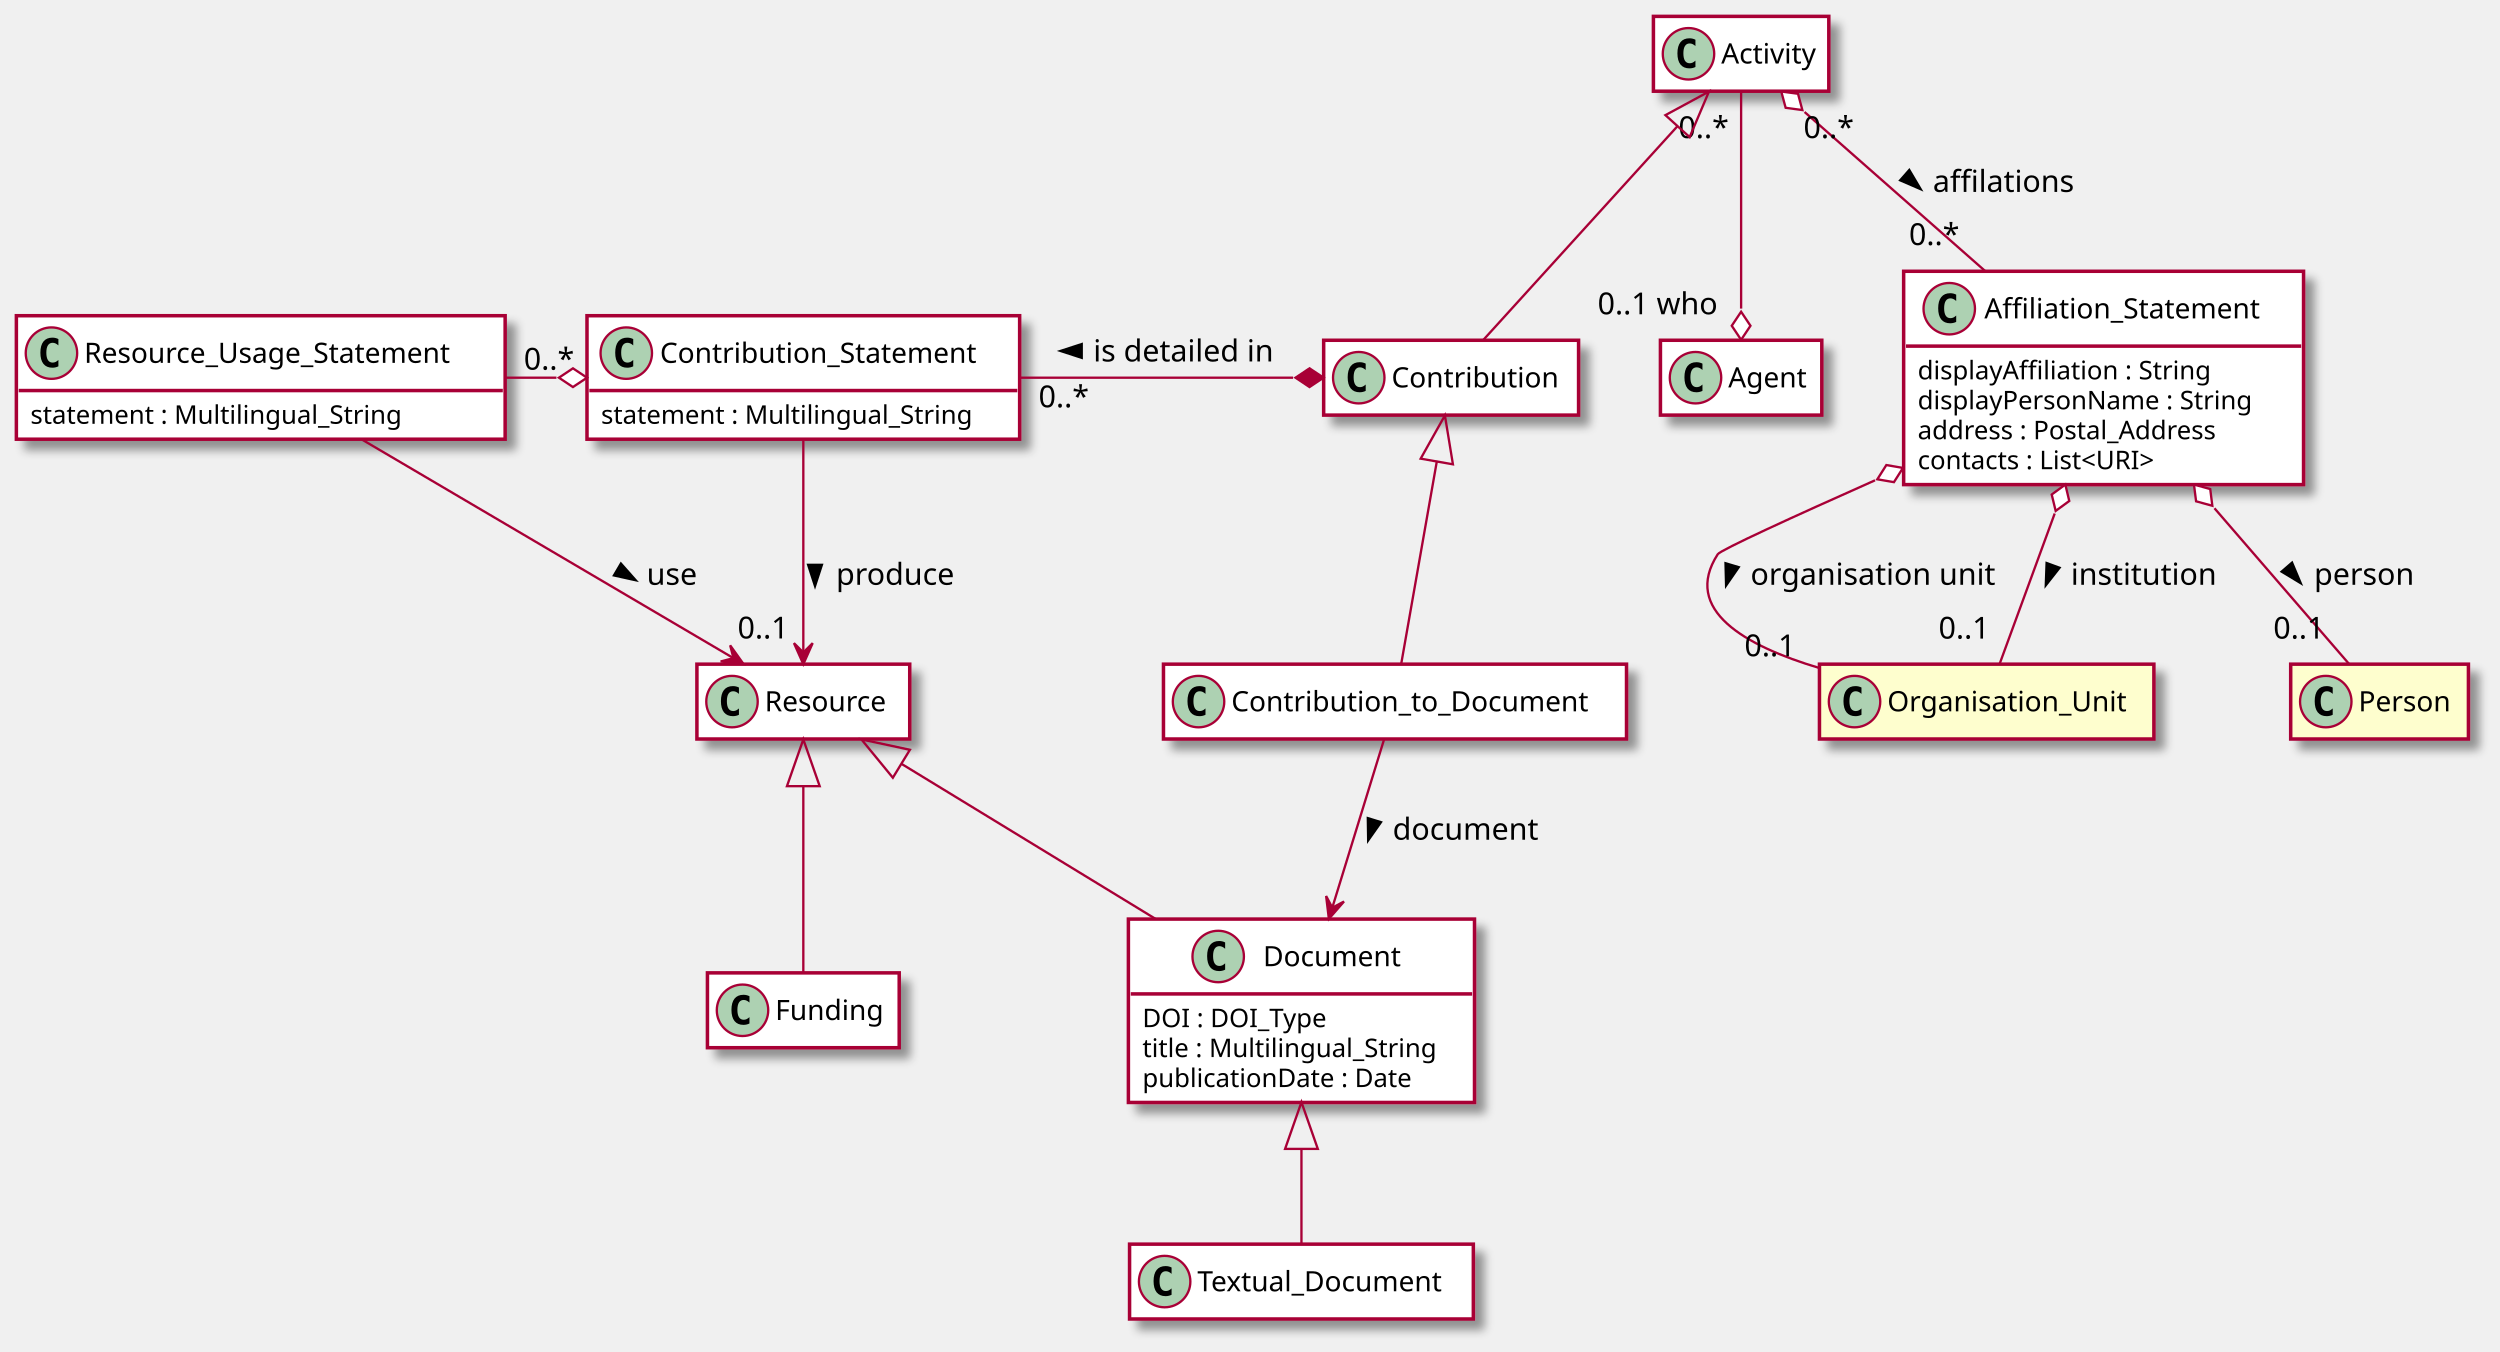
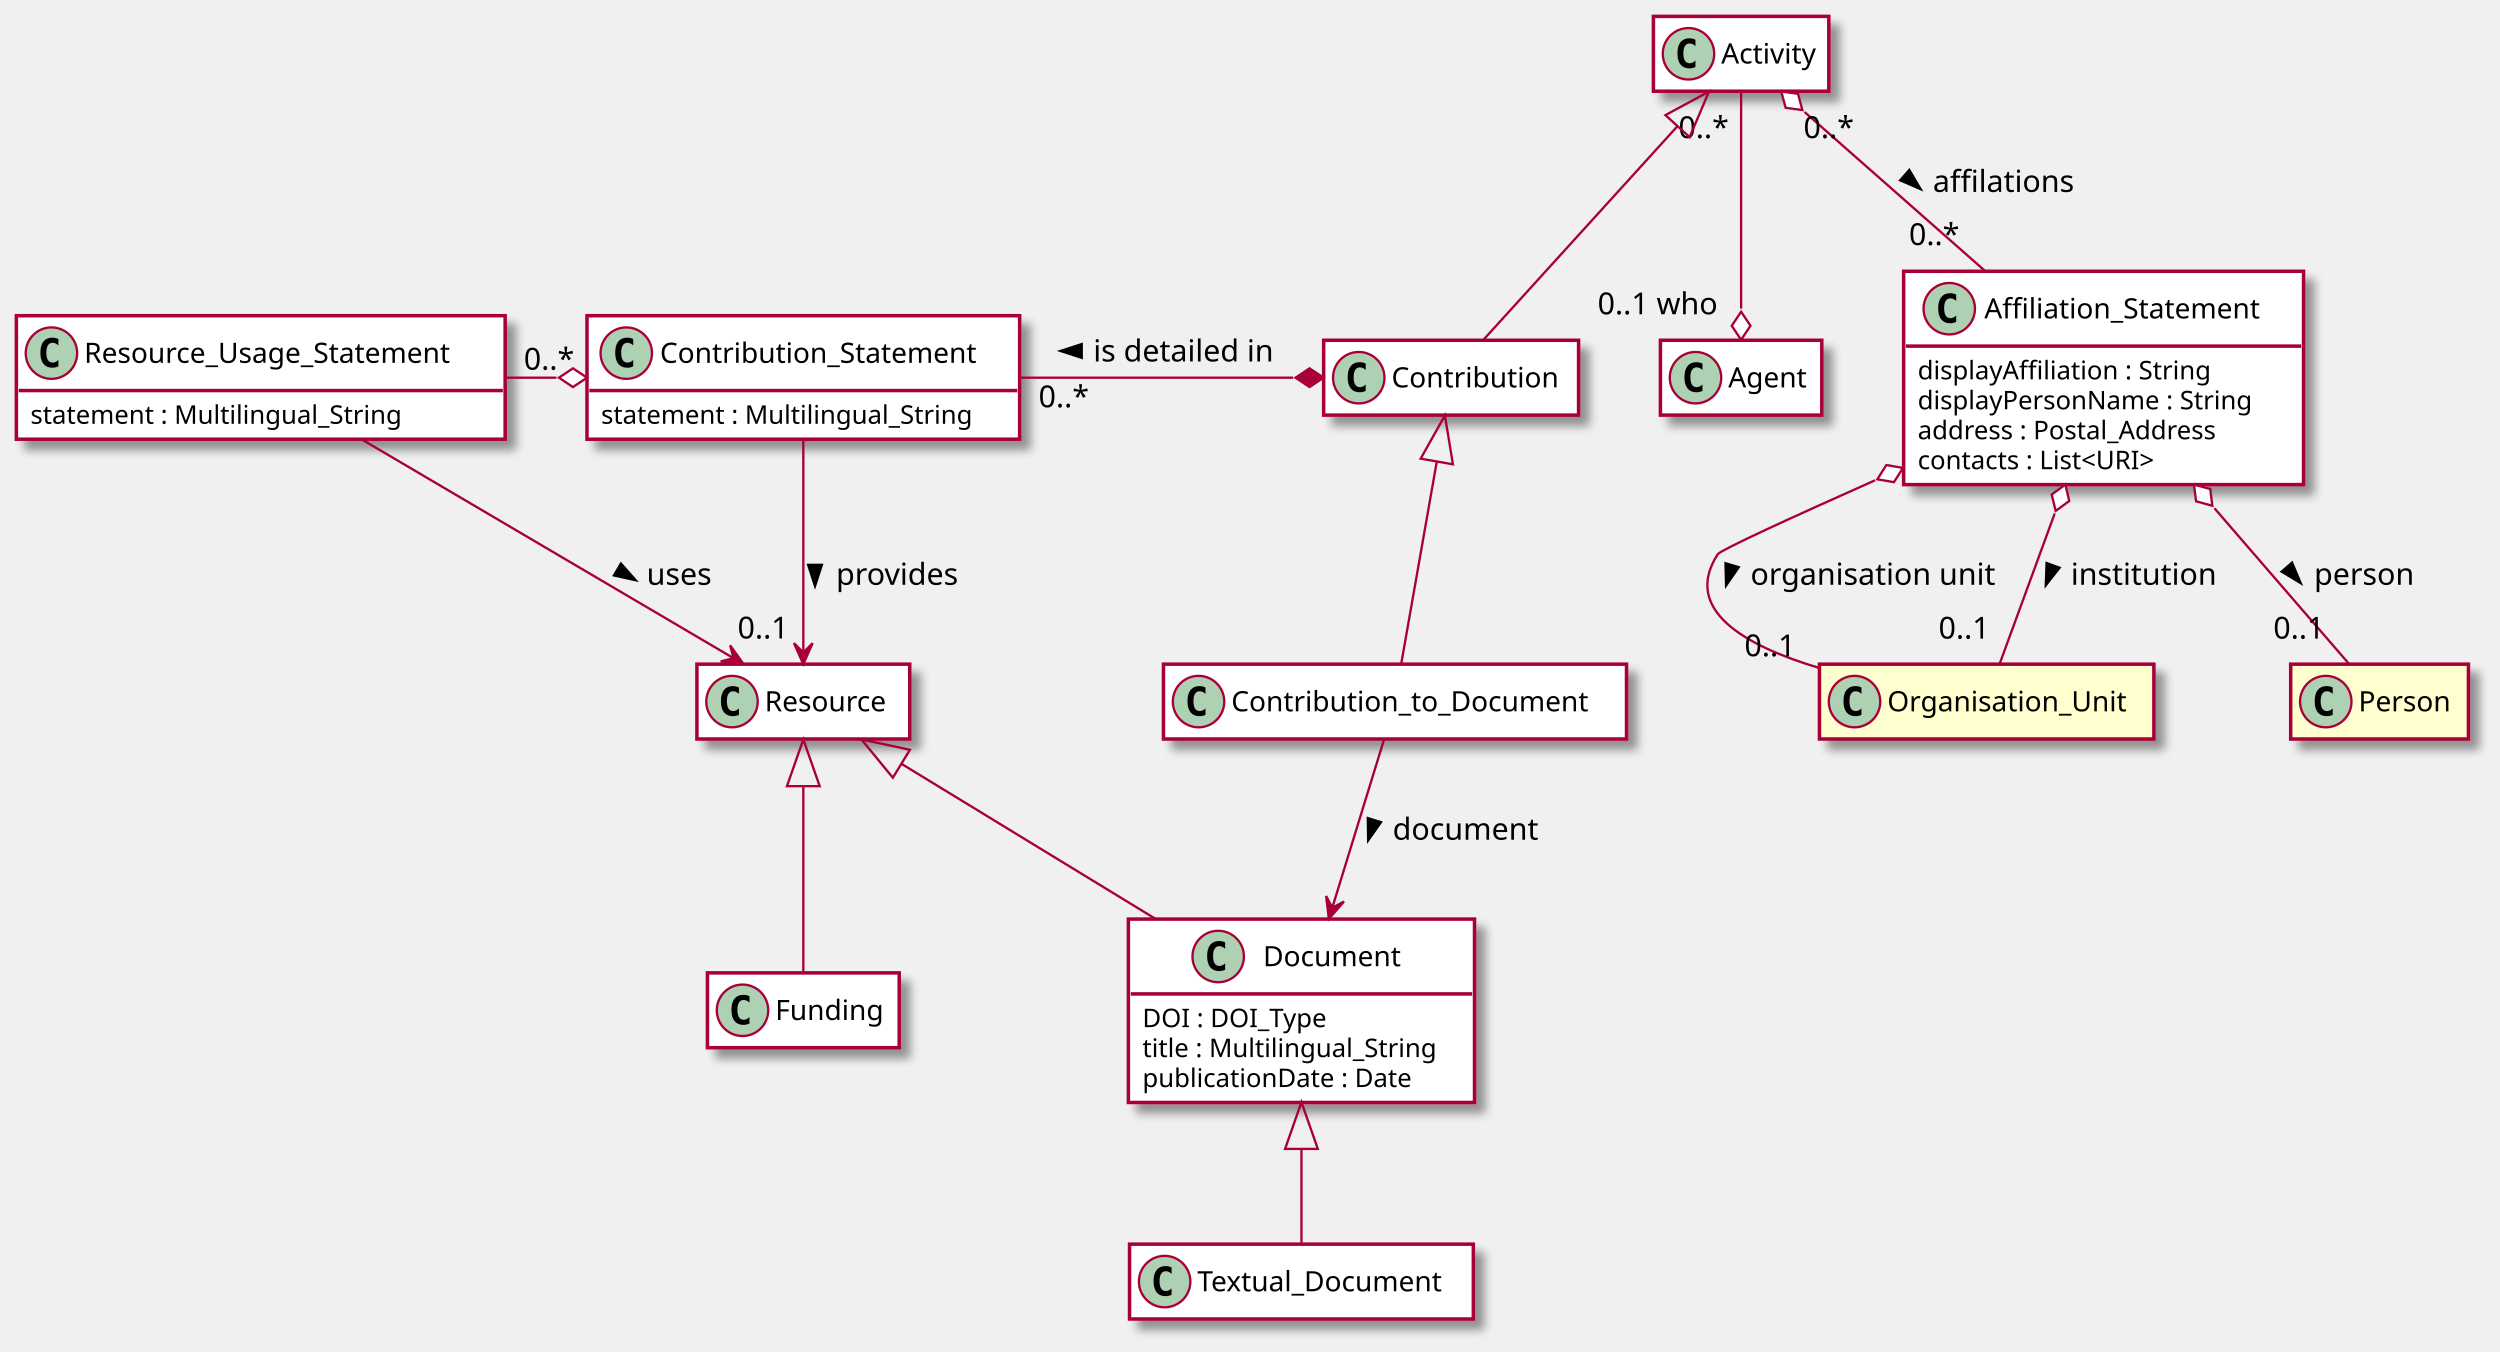
<svg xmlns="http://www.w3.org/2000/svg" contentScriptType="application/ecmascript" contentStyleType="text/css" height="578px" preserveAspectRatio="none" style="width:1069px;height:578px;background:#FFFFFF;" version="1.1" viewBox="0 0 1069 578" width="1069px" zoomAndPan="magnify">
  <defs>
-     <filter height="300%" id="f11ol1nf7yz2tb" width="300%" x="-1" y="-1">
+     <filter height="300%" id="f17y46pip1itcu" width="300%" x="-1" y="-1">
      <feGaussianBlur result="blurOut" stdDeviation="2.0" />
      <feColorMatrix in="blurOut" result="blurOut2" type="matrix" values="0 0 0 0 0 0 0 0 0 0 0 0 0 0 0 0 0 0 .4 0" />
      <feOffset dx="4.0" dy="4.0" in="blurOut2" result="blurOut3" />
      <feBlend in="SourceGraphic" in2="blurOut3" mode="normal" />
    </filter>
  </defs>
  <g>
-     <rect codeLine="23" fill="#FFFFFF" filter="url(#f11ol1nf7yz2tb)" height="32" id="Agent" style="stroke:#A80036;stroke-width:1.5;" width="69" x="710" y="145.5" />
+     <rect codeLine="23" fill="#FFFFFF" filter="url(#f17y46pip1itcu)" height="32" id="Agent" style="stroke:#A80036;stroke-width:1.5;" width="69" x="710" y="145.5" />
    <ellipse cx="725" cy="161.5" fill="#ADD1B2" rx="11" ry="11" style="stroke:#A80036;stroke-width:1.0;" />
    <path d="M727.969,167.141 Q727.391,167.438 726.75,167.578 Q726.109,167.734 725.406,167.734 Q722.906,167.734 721.578,166.094 Q720.266,164.438 720.266,161.312 Q720.266,158.188 721.578,156.531 Q722.906,154.875 725.406,154.875 Q726.109,154.875 726.75,155.031 Q727.406,155.188 727.969,155.484 L727.969,158.203 Q727.344,157.625 726.75,157.359 Q726.156,157.078 725.531,157.078 Q724.188,157.078 723.5,158.156 Q722.812,159.219 722.812,161.312 Q722.812,163.406 723.5,164.484 Q724.188,165.547 725.531,165.547 Q726.156,165.547 726.75,165.281 Q727.344,165 727.969,164.422 L727.969,167.141 Z " fill="#000000" />
    <text fill="#000000" font-family="sans-serif" font-size="12" lengthAdjust="spacing" textLength="37" x="739" y="165.654">Agent</text>
-     <rect codeLine="52" fill="#FFFFFF" filter="url(#f11ol1nf7yz2tb)" height="32" id="Activity" style="stroke:#A80036;stroke-width:1.5;" width="75" x="707" y="7" />
+     <rect codeLine="52" fill="#FFFFFF" filter="url(#f17y46pip1itcu)" height="32" id="Activity" style="stroke:#A80036;stroke-width:1.5;" width="75" x="707" y="7" />
    <ellipse cx="722" cy="23" fill="#ADD1B2" rx="11" ry="11" style="stroke:#A80036;stroke-width:1.0;" />
    <path d="M724.969,28.641 Q724.391,28.938 723.75,29.078 Q723.109,29.234 722.406,29.234 Q719.906,29.234 718.578,27.594 Q717.266,25.938 717.266,22.812 Q717.266,19.688 718.578,18.031 Q719.906,16.375 722.406,16.375 Q723.109,16.375 723.75,16.531 Q724.406,16.688 724.969,16.984 L724.969,19.703 Q724.344,19.125 723.75,18.859 Q723.156,18.578 722.531,18.578 Q721.188,18.578 720.5,19.656 Q719.812,20.719 719.812,22.812 Q719.812,24.906 720.5,25.984 Q721.188,27.047 722.531,27.047 Q723.156,27.047 723.75,26.781 Q724.344,26.5 724.969,25.922 L724.969,28.641 Z " fill="#000000" />
    <text fill="#000000" font-family="sans-serif" font-size="12" lengthAdjust="spacing" textLength="43" x="736" y="27.154">Activity</text>
-     <rect codeLine="88" fill="#FFFFFF" filter="url(#f11ol1nf7yz2tb)" height="32" id="Contribution" style="stroke:#A80036;stroke-width:1.5;" width="109" x="566" y="145.5" />
+     <rect codeLine="88" fill="#FFFFFF" filter="url(#f17y46pip1itcu)" height="32" id="Contribution" style="stroke:#A80036;stroke-width:1.5;" width="109" x="566" y="145.5" />
    <ellipse cx="581" cy="161.5" fill="#ADD1B2" rx="11" ry="11" style="stroke:#A80036;stroke-width:1.0;" />
    <path d="M583.969,167.141 Q583.391,167.438 582.75,167.578 Q582.109,167.734 581.406,167.734 Q578.906,167.734 577.578,166.094 Q576.266,164.438 576.266,161.312 Q576.266,158.188 577.578,156.531 Q578.906,154.875 581.406,154.875 Q582.109,154.875 582.75,155.031 Q583.406,155.188 583.969,155.484 L583.969,158.203 Q583.344,157.625 582.75,157.359 Q582.156,157.078 581.531,157.078 Q580.188,157.078 579.5,158.156 Q578.812,159.219 578.812,161.312 Q578.812,163.406 579.5,164.484 Q580.188,165.547 581.531,165.547 Q582.156,165.547 582.75,165.281 Q583.344,165 583.969,164.422 L583.969,167.141 Z " fill="#000000" />
    <text fill="#000000" font-family="sans-serif" font-size="12" lengthAdjust="spacing" textLength="77" x="595" y="165.654">Contribution</text>
-     <rect codeLine="94" fill="#FFFFFF" filter="url(#f11ol1nf7yz2tb)" height="52.805" id="Contribution_Statement" style="stroke:#A80036;stroke-width:1.5;" width="185" x="251" y="135" />
+     <rect codeLine="94" fill="#FFFFFF" filter="url(#f17y46pip1itcu)" height="52.805" id="Contribution_Statement" style="stroke:#A80036;stroke-width:1.5;" width="185" x="251" y="135" />
    <ellipse cx="267.8" cy="151" fill="#ADD1B2" rx="11" ry="11" style="stroke:#A80036;stroke-width:1.0;" />
    <path d="M270.769,156.641 Q270.191,156.938 269.55,157.078 Q268.909,157.234 268.206,157.234 Q265.706,157.234 264.378,155.594 Q263.066,153.938 263.066,150.812 Q263.066,147.688 264.378,146.031 Q265.706,144.375 268.206,144.375 Q268.909,144.375 269.55,144.531 Q270.206,144.688 270.769,144.984 L270.769,147.703 Q270.144,147.125 269.55,146.859 Q268.956,146.578 268.331,146.578 Q266.988,146.578 266.3,147.656 Q265.613,148.719 265.613,150.812 Q265.613,152.906 266.3,153.984 Q266.988,155.047 268.331,155.047 Q268.956,155.047 269.55,154.781 Q270.144,154.5 270.769,153.922 L270.769,156.641 Z " fill="#000000" />
    <text fill="#000000" font-family="sans-serif" font-size="12" lengthAdjust="spacing" textLength="149" x="282.2" y="155.154">Contribution_Statement</text>
    <line style="stroke:#A80036;stroke-width:1.5;" x1="252" x2="435" y1="167" y2="167" />
    <text fill="#000000" font-family="sans-serif" font-size="11" lengthAdjust="spacing" textLength="173" x="257" y="181.21">statement : Multilingual_String</text>
-     <rect codeLine="98" fill="#FFFFFF" filter="url(#f11ol1nf7yz2tb)" height="52.805" id="Resource_Usage_Statement" style="stroke:#A80036;stroke-width:1.5;" width="209" x="7" y="135" />
+     <rect codeLine="98" fill="#FFFFFF" filter="url(#f17y46pip1itcu)" height="52.805" id="Resource_Usage_Statement" style="stroke:#A80036;stroke-width:1.5;" width="209" x="7" y="135" />
    <ellipse cx="22" cy="151" fill="#ADD1B2" rx="11" ry="11" style="stroke:#A80036;stroke-width:1.0;" />
    <path d="M24.969,156.641 Q24.391,156.938 23.75,157.078 Q23.109,157.234 22.406,157.234 Q19.906,157.234 18.578,155.594 Q17.266,153.938 17.266,150.812 Q17.266,147.688 18.578,146.031 Q19.906,144.375 22.406,144.375 Q23.109,144.375 23.75,144.531 Q24.406,144.688 24.969,144.984 L24.969,147.703 Q24.344,147.125 23.75,146.859 Q23.156,146.578 22.531,146.578 Q21.188,146.578 20.5,147.656 Q19.812,148.719 19.812,150.812 Q19.812,152.906 20.5,153.984 Q21.188,155.047 22.531,155.047 Q23.156,155.047 23.75,154.781 Q24.344,154.5 24.969,153.922 L24.969,156.641 Z " fill="#000000" />
    <text fill="#000000" font-family="sans-serif" font-size="12" lengthAdjust="spacing" textLength="177" x="36" y="155.154">Resource_Usage_Statement</text>
    <line style="stroke:#A80036;stroke-width:1.5;" x1="8" x2="215" y1="167" y2="167" />
    <text fill="#000000" font-family="sans-serif" font-size="11" lengthAdjust="spacing" textLength="173" x="13" y="181.21">statement : Multilingual_String</text>
-     <rect codeLine="102" fill="#FFFFFF" filter="url(#f11ol1nf7yz2tb)" height="32" id="Resource" style="stroke:#A80036;stroke-width:1.5;" width="91" x="298" y="284" />
+     <rect codeLine="102" fill="#FFFFFF" filter="url(#f17y46pip1itcu)" height="32" id="Resource" style="stroke:#A80036;stroke-width:1.5;" width="91" x="298" y="284" />
    <ellipse cx="313" cy="300" fill="#ADD1B2" rx="11" ry="11" style="stroke:#A80036;stroke-width:1.0;" />
    <path d="M315.969,305.641 Q315.391,305.938 314.75,306.078 Q314.109,306.234 313.406,306.234 Q310.906,306.234 309.578,304.594 Q308.266,302.938 308.266,299.812 Q308.266,296.688 309.578,295.031 Q310.906,293.375 313.406,293.375 Q314.109,293.375 314.75,293.531 Q315.406,293.688 315.969,293.984 L315.969,296.703 Q315.344,296.125 314.75,295.859 Q314.156,295.578 313.531,295.578 Q312.188,295.578 311.5,296.656 Q310.812,297.719 310.812,299.812 Q310.812,301.906 311.5,302.984 Q312.188,304.047 313.531,304.047 Q314.156,304.047 314.75,303.781 Q315.344,303.5 315.969,302.922 L315.969,305.641 Z " fill="#000000" />
    <text fill="#000000" font-family="sans-serif" font-size="12" lengthAdjust="spacing" textLength="59" x="327" y="304.154">Resource</text>
-     <rect codeLine="105" fill="#FFFFFF" filter="url(#f11ol1nf7yz2tb)" height="32" id="Funding" style="stroke:#A80036;stroke-width:1.5;" width="82" x="302.5" y="416" />
+     <rect codeLine="105" fill="#FFFFFF" filter="url(#f17y46pip1itcu)" height="32" id="Funding" style="stroke:#A80036;stroke-width:1.5;" width="82" x="302.5" y="416" />
    <ellipse cx="317.5" cy="432" fill="#ADD1B2" rx="11" ry="11" style="stroke:#A80036;stroke-width:1.0;" />
    <path d="M320.469,437.641 Q319.891,437.938 319.25,438.078 Q318.609,438.234 317.906,438.234 Q315.406,438.234 314.078,436.594 Q312.766,434.938 312.766,431.812 Q312.766,428.688 314.078,427.031 Q315.406,425.375 317.906,425.375 Q318.609,425.375 319.25,425.531 Q319.906,425.688 320.469,425.984 L320.469,428.703 Q319.844,428.125 319.25,427.859 Q318.656,427.578 318.031,427.578 Q316.688,427.578 316,428.656 Q315.312,429.719 315.312,431.812 Q315.312,433.906 316,434.984 Q316.688,436.047 318.031,436.047 Q318.656,436.047 319.25,435.781 Q319.844,435.5 320.469,434.922 L320.469,437.641 Z " fill="#000000" />
    <text fill="#000000" font-family="sans-serif" font-size="12" lengthAdjust="spacing" textLength="50" x="331.5" y="436.154">Funding</text>
-     <rect codeLine="111" fill="#FFFFFF" filter="url(#f11ol1nf7yz2tb)" height="32" id="Contribution_to_Document" style="stroke:#A80036;stroke-width:1.5;" width="198" x="497.5" y="284" />
+     <rect codeLine="111" fill="#FFFFFF" filter="url(#f17y46pip1itcu)" height="32" id="Contribution_to_Document" style="stroke:#A80036;stroke-width:1.5;" width="198" x="497.5" y="284" />
    <ellipse cx="512.5" cy="300" fill="#ADD1B2" rx="11" ry="11" style="stroke:#A80036;stroke-width:1.0;" />
    <path d="M515.469,305.641 Q514.891,305.938 514.25,306.078 Q513.609,306.234 512.906,306.234 Q510.406,306.234 509.078,304.594 Q507.766,302.938 507.766,299.812 Q507.766,296.688 509.078,295.031 Q510.406,293.375 512.906,293.375 Q513.609,293.375 514.25,293.531 Q514.906,293.688 515.469,293.984 L515.469,296.703 Q514.844,296.125 514.25,295.859 Q513.656,295.578 513.031,295.578 Q511.688,295.578 511,296.656 Q510.312,297.719 510.312,299.812 Q510.312,301.906 511,302.984 Q511.688,304.047 513.031,304.047 Q513.656,304.047 514.25,303.781 Q514.844,303.5 515.469,302.922 L515.469,305.641 Z " fill="#000000" />
    <text fill="#000000" font-family="sans-serif" font-size="12" lengthAdjust="spacing" textLength="166" x="526.5" y="304.154">Contribution_to_Document</text>
-     <rect codeLine="8" fill="#FFFFFF" filter="url(#f11ol1nf7yz2tb)" height="78.414" id="Document" style="stroke:#A80036;stroke-width:1.5;" width="148" x="482.5" y="393" />
+     <rect codeLine="8" fill="#FFFFFF" filter="url(#f17y46pip1itcu)" height="78.414" id="Document" style="stroke:#A80036;stroke-width:1.5;" width="148" x="482.5" y="393" />
    <ellipse cx="520.9" cy="409" fill="#ADD1B2" rx="11" ry="11" style="stroke:#A80036;stroke-width:1.0;" />
    <path d="M523.869,414.641 Q523.291,414.938 522.65,415.078 Q522.009,415.234 521.306,415.234 Q518.806,415.234 517.478,413.594 Q516.166,411.938 516.166,408.812 Q516.166,405.688 517.478,404.031 Q518.806,402.375 521.306,402.375 Q522.009,402.375 522.65,402.531 Q523.306,402.688 523.869,402.984 L523.869,405.703 Q523.244,405.125 522.65,404.859 Q522.056,404.578 521.431,404.578 Q520.087,404.578 519.4,405.656 Q518.712,406.719 518.712,408.812 Q518.712,410.906 519.4,411.984 Q520.087,413.047 521.431,413.047 Q522.056,413.047 522.65,412.781 Q523.244,412.5 523.869,411.922 L523.869,414.641 Z " fill="#000000" />
    <text fill="#000000" font-family="sans-serif" font-size="12" lengthAdjust="spacing" textLength="64" x="540.1" y="413.154">Document</text>
    <line style="stroke:#A80036;stroke-width:1.5;" x1="483.5" x2="629.5" y1="425" y2="425" />
    <text fill="#000000" font-family="sans-serif" font-size="11" lengthAdjust="spacing" textLength="85" x="488.5" y="439.21">DOI : DOI_Type</text>
    <text fill="#000000" font-family="sans-serif" font-size="11" lengthAdjust="spacing" textLength="136" x="488.5" y="452.015">title : Multilingual_String</text>
    <text fill="#000000" font-family="sans-serif" font-size="11" lengthAdjust="spacing" textLength="125" x="488.5" y="464.82">publicationDate : Date</text>
-     <rect codeLine="135" fill="#FFFFFF" filter="url(#f11ol1nf7yz2tb)" height="91.219" id="Affiliation_Statement" style="stroke:#A80036;stroke-width:1.5;" width="171" x="814" y="116" />
+     <rect codeLine="135" fill="#FFFFFF" filter="url(#f17y46pip1itcu)" height="91.219" id="Affiliation_Statement" style="stroke:#A80036;stroke-width:1.5;" width="171" x="814" y="116" />
    <ellipse cx="833.5" cy="132" fill="#ADD1B2" rx="11" ry="11" style="stroke:#A80036;stroke-width:1.0;" />
    <path d="M836.469,137.641 Q835.891,137.938 835.25,138.078 Q834.609,138.234 833.906,138.234 Q831.406,138.234 830.078,136.594 Q828.766,134.938 828.766,131.812 Q828.766,128.688 830.078,127.031 Q831.406,125.375 833.906,125.375 Q834.609,125.375 835.25,125.531 Q835.906,125.688 836.469,125.984 L836.469,128.703 Q835.844,128.125 835.25,127.859 Q834.656,127.578 834.031,127.578 Q832.688,127.578 832,128.656 Q831.312,129.719 831.312,131.812 Q831.312,133.906 832,134.984 Q832.688,136.047 834.031,136.047 Q834.656,136.047 835.25,135.781 Q835.844,135.5 836.469,134.922 L836.469,137.641 Z " fill="#000000" />
    <text fill="#000000" font-family="sans-serif" font-size="12" lengthAdjust="spacing" textLength="129" x="848.5" y="136.154">Affiliation_Statement</text>
    <line style="stroke:#A80036;stroke-width:1.5;" x1="815" x2="984" y1="148" y2="148" />
    <text fill="#000000" font-family="sans-serif" font-size="11" lengthAdjust="spacing" textLength="138" x="820" y="162.21">displayAffiliation : String</text>
    <text fill="#000000" font-family="sans-serif" font-size="11" lengthAdjust="spacing" textLength="159" x="820" y="175.015">displayPersonName : String</text>
    <text fill="#000000" font-family="sans-serif" font-size="11" lengthAdjust="spacing" textLength="147" x="820" y="187.82">address : Postal_Address</text>
    <text fill="#000000" font-family="sans-serif" font-size="11" lengthAdjust="spacing" textLength="116" x="820" y="200.625">contacts : List&lt;URI&gt;</text>
-     <rect fill="#FEFECE" filter="url(#f11ol1nf7yz2tb)" height="32" id="Organisation_Unit" style="stroke:#A80036;stroke-width:1.5;" width="143" x="778" y="284" />
+     <rect fill="#FEFECE" filter="url(#f17y46pip1itcu)" height="32" id="Organisation_Unit" style="stroke:#A80036;stroke-width:1.5;" width="143" x="778" y="284" />
    <ellipse cx="793" cy="300" fill="#ADD1B2" rx="11" ry="11" style="stroke:#A80036;stroke-width:1.0;" />
    <path d="M795.969,305.641 Q795.391,305.938 794.75,306.078 Q794.109,306.234 793.406,306.234 Q790.906,306.234 789.578,304.594 Q788.266,302.938 788.266,299.812 Q788.266,296.688 789.578,295.031 Q790.906,293.375 793.406,293.375 Q794.109,293.375 794.75,293.531 Q795.406,293.688 795.969,293.984 L795.969,296.703 Q795.344,296.125 794.75,295.859 Q794.156,295.578 793.531,295.578 Q792.188,295.578 791.5,296.656 Q790.812,297.719 790.812,299.812 Q790.812,301.906 791.5,302.984 Q792.188,304.047 793.531,304.047 Q794.156,304.047 794.75,303.781 Q795.344,303.5 795.969,302.922 L795.969,305.641 Z " fill="#000000" />
    <text fill="#000000" font-family="sans-serif" font-size="12" lengthAdjust="spacing" textLength="111" x="807" y="304.154">Organisation_Unit</text>
-     <rect fill="#FEFECE" filter="url(#f11ol1nf7yz2tb)" height="32" id="Person" style="stroke:#A80036;stroke-width:1.5;" width="76" x="979.5" y="284" />
+     <rect fill="#FEFECE" filter="url(#f17y46pip1itcu)" height="32" id="Person" style="stroke:#A80036;stroke-width:1.5;" width="76" x="979.5" y="284" />
    <ellipse cx="994.5" cy="300" fill="#ADD1B2" rx="11" ry="11" style="stroke:#A80036;stroke-width:1.0;" />
    <path d="M997.469,305.641 Q996.891,305.938 996.25,306.078 Q995.609,306.234 994.906,306.234 Q992.406,306.234 991.078,304.594 Q989.766,302.938 989.766,299.812 Q989.766,296.688 991.078,295.031 Q992.406,293.375 994.906,293.375 Q995.609,293.375 996.25,293.531 Q996.906,293.688 997.469,293.984 L997.469,296.703 Q996.844,296.125 996.25,295.859 Q995.656,295.578 995.031,295.578 Q993.688,295.578 993,296.656 Q992.312,297.719 992.312,299.812 Q992.312,301.906 993,302.984 Q993.688,304.047 995.031,304.047 Q995.656,304.047 996.25,303.781 Q996.844,303.5 997.469,302.922 L997.469,305.641 Z " fill="#000000" />
    <text fill="#000000" font-family="sans-serif" font-size="12" lengthAdjust="spacing" textLength="44" x="1008.5" y="304.154">Person</text>
-     <rect codeLine="13" fill="#FFFFFF" filter="url(#f11ol1nf7yz2tb)" height="32" id="Textual_Document" style="stroke:#A80036;stroke-width:1.5;" width="147" x="483" y="532" />
+     <rect codeLine="13" fill="#FFFFFF" filter="url(#f17y46pip1itcu)" height="32" id="Textual_Document" style="stroke:#A80036;stroke-width:1.5;" width="147" x="483" y="532" />
    <ellipse cx="498" cy="548" fill="#ADD1B2" rx="11" ry="11" style="stroke:#A80036;stroke-width:1.0;" />
    <path d="M500.969,553.641 Q500.391,553.938 499.75,554.078 Q499.109,554.234 498.406,554.234 Q495.906,554.234 494.578,552.594 Q493.266,550.938 493.266,547.812 Q493.266,544.688 494.578,543.031 Q495.906,541.375 498.406,541.375 Q499.109,541.375 499.75,541.531 Q500.406,541.688 500.969,541.984 L500.969,544.703 Q500.344,544.125 499.75,543.859 Q499.156,543.578 498.531,543.578 Q497.188,543.578 496.5,544.656 Q495.812,545.719 495.812,547.812 Q495.812,549.906 496.5,550.984 Q497.188,552.047 498.531,552.047 Q499.156,552.047 499.75,551.781 Q500.344,551.5 500.969,550.922 L500.969,553.641 Z " fill="#000000" />
    <text fill="#000000" font-family="sans-serif" font-size="12" lengthAdjust="spacing" textLength="115" x="512" y="552.154">Textual_Document</text>
-     <path codeLine="266" d="M744.5,39.13 C744.5,61.47 744.5,103.69 744.5,131.97 " fill="none" id="Activity-to-Agent" style="stroke:#A80036;stroke-width:1.0;" />
+     <path codeLine="269" d="M744.5,39.13 C744.5,61.47 744.5,103.69 744.5,131.97 " fill="none" id="Activity-to-Agent" style="stroke:#A80036;stroke-width:1.0;" />
    <polygon fill="#FFFFFF" points="744.5,145.3,748.5,139.3,744.5,133.3,740.5,139.3,744.5,145.3" style="stroke:#A80036;stroke-width:1.0;" />
    <text fill="#000000" font-family="sans-serif" font-size="13" lengthAdjust="spacing" textLength="23" x="717.691" y="59.046">0..*</text>
    <text fill="#000000" font-family="sans-serif" font-size="13" lengthAdjust="spacing" textLength="53" x="683.138" y="134.391">0..1 who</text>
-     <path codeLine="258" d="M436.12,161.5 C474.33,161.5 517.8,161.5 552.93,161.5 " fill="none" id="Contribution_Statement-to-Contribution" style="stroke:#A80036;stroke-width:1.0;" />
+     <path codeLine="261" d="M436.12,161.5 C474.33,161.5 517.8,161.5 552.93,161.5 " fill="none" id="Contribution_Statement-to-Contribution" style="stroke:#A80036;stroke-width:1.0;" />
    <polygon fill="#A80036" points="565.95,161.5,559.95,157.5,553.95,161.5,559.95,165.5,565.95,161.5" style="stroke:#A80036;stroke-width:1.0;" />
    <polygon fill="#000000" points="453.5,150.066,462.545,153.005,462.545,147.127,453.5,150.066" style="stroke:#000000;stroke-width:1.0;" />
    <text fill="#000000" font-family="sans-serif" font-size="13" lengthAdjust="spacing" textLength="80" x="467.5" y="154.567">is detailed in</text>
    <text fill="#000000" font-family="sans-serif" font-size="13" lengthAdjust="spacing" textLength="23" x="444.092" y="174.154">0..*</text>
-     <path codeLine="298" d="M717.23,54.02 C691.6,82.23 654.27,123.33 634.31,145.3 " fill="none" id="Activity-backto-Contribution" style="stroke:#A80036;stroke-width:1.0;" />
+     <path codeLine="301" d="M717.23,54.02 C691.6,82.23 654.27,123.33 634.31,145.3 " fill="none" id="Activity-backto-Contribution" style="stroke:#A80036;stroke-width:1.0;" />
    <polygon fill="none" points="712.13,49.23,730.76,39.13,722.49,58.64,712.13,49.23" style="stroke:#A80036;stroke-width:1.0;" />
-     <path codeLine="318" d="M343.5,188.17 C343.5,214.45 343.5,254.75 343.5,278.83 " fill="none" id="Contribution_Statement-to-Resource" style="stroke:#A80036;stroke-width:1.0;" />
+     <path codeLine="321" d="M343.5,188.17 C343.5,214.45 343.5,254.75 343.5,278.83 " fill="none" id="Contribution_Statement-to-Resource" style="stroke:#A80036;stroke-width:1.0;" />
    <polygon fill="#A80036" points="343.5,284,347.5,275,343.5,279,339.5,275,343.5,284" style="stroke:#A80036;stroke-width:1.0;" />
    <polygon fill="#000000" points="348.5,250.566,351.439,241.521,345.561,241.521,348.5,250.566" style="stroke:#000000;stroke-width:1.0;" />
-     <text fill="#000000" font-family="sans-serif" font-size="13" lengthAdjust="spacing" textLength="52" x="357.5" y="250.067">produce</text>
+     <text fill="#000000" font-family="sans-serif" font-size="13" lengthAdjust="spacing" textLength="54" x="357.5" y="250.067">provides</text>
    <text fill="#000000" font-family="sans-serif" font-size="13" lengthAdjust="spacing" textLength="24" x="315.375" y="273.012">0..1</text>
-     <path codeLine="319" d="M154.87,188.01 C200.99,215.15 272.76,257.38 313.17,281.16 " fill="none" id="Resource_Usage_Statement-to-Resource" style="stroke:#A80036;stroke-width:1.0;" />
+     <path codeLine="322" d="M154.87,188.01 C200.99,215.15 272.76,257.38 313.17,281.16 " fill="none" id="Resource_Usage_Statement-to-Resource" style="stroke:#A80036;stroke-width:1.0;" />
    <polygon fill="#A80036" points="317.94,283.96,312.218,275.944,313.632,281.421,308.156,282.836,317.94,283.96" style="stroke:#A80036;stroke-width:1.0;" />
    <polygon fill="#000000" points="271.809,248.102,265.504,240.982,262.523,246.048,271.809,248.102" style="stroke:#000000;stroke-width:1.0;" />
-     <text fill="#000000" font-family="sans-serif" font-size="13" lengthAdjust="spacing" textLength="23" x="276.5" y="250.067">use</text>
-     <path codeLine="320" d="M216.17,161.5 C223.43,161.5 230.68,161.5 237.93,161.5 " fill="none" id="Resource_Usage_Statement-to-Contribution_Statement" style="stroke:#A80036;stroke-width:1.0;" />
+     <text fill="#000000" font-family="sans-serif" font-size="13" lengthAdjust="spacing" textLength="30" x="276.5" y="250.067">uses</text>
+     <path codeLine="323" d="M216.17,161.5 C223.43,161.5 230.68,161.5 237.93,161.5 " fill="none" id="Resource_Usage_Statement-to-Contribution_Statement" style="stroke:#A80036;stroke-width:1.0;" />
    <polygon fill="#FFFFFF" points="250.99,161.5,244.99,157.5,238.99,161.5,244.99,165.5,250.99,161.5" style="stroke:#A80036;stroke-width:1.0;" />
    <text fill="#000000" font-family="sans-serif" font-size="13" lengthAdjust="spacing" textLength="23" x="223.975" y="158.074">0..*</text>
-     <path codeLine="321" d="M343.5,336.42 C343.5,362.48 343.5,396.6 343.5,415.93 " fill="none" id="Resource-backto-Funding" style="stroke:#A80036;stroke-width:1.0;" />
+     <path codeLine="324" d="M343.5,336.42 C343.5,362.48 343.5,396.6 343.5,415.93 " fill="none" id="Resource-backto-Funding" style="stroke:#A80036;stroke-width:1.0;" />
    <polygon fill="none" points="336.5,336.17,343.5,316.17,350.5,336.17,336.5,336.17" style="stroke:#A80036;stroke-width:1.0;" />
-     <path codeLine="262" d="M591.83,316.17 C586.44,333.69 577.34,363.27 569.72,388.03 " fill="none" id="Contribution_to_Document-to-Document" style="stroke:#A80036;stroke-width:1.0;" />
+     <path codeLine="265" d="M591.83,316.17 C586.44,333.69 577.34,363.27 569.72,388.03 " fill="none" id="Contribution_to_Document-to-Document" style="stroke:#A80036;stroke-width:1.0;" />
    <polygon fill="#A80036" points="568.22,392.91,574.695,385.488,569.693,388.132,567.05,383.131,568.22,392.91" style="stroke:#A80036;stroke-width:1.0;" />
    <polygon fill="#000000" points="585.03,359.345,590.499,351.565,584.881,349.836,585.03,359.345" style="stroke:#000000;stroke-width:1.0;" />
    <text fill="#000000" font-family="sans-serif" font-size="13" lengthAdjust="spacing" textLength="65" x="595.5" y="359.067">document</text>
-     <path codeLine="278" d="M614.37,197.38 C609.46,225.28 602.82,263.06 599.17,283.8 " fill="none" id="Contribution-backto-Contribution_to_Document" style="stroke:#A80036;stroke-width:1.0;" />
+     <path codeLine="281" d="M614.37,197.38 C609.46,225.28 602.82,263.06 599.17,283.8 " fill="none" id="Contribution-backto-Contribution_to_Document" style="stroke:#A80036;stroke-width:1.0;" />
    <polygon fill="none" points="607.48,196.12,617.84,177.63,621.27,198.54,607.48,196.12" style="stroke:#A80036;stroke-width:1.0;" />
-     <path codeLine="245" d="M801.76,205.38 C766.84,220.93 735.68,235.17 734.5,237 C719.12,260.82 746.18,276.16 777.9,285.62 " fill="none" id="Affiliation_Statement-backto-Organisation_Unit" style="stroke:#A80036;stroke-width:1.0;" />
+     <path codeLine="248" d="M801.76,205.38 C766.84,220.93 735.68,235.17 734.5,237 C719.12,260.82 746.18,276.16 777.9,285.62 " fill="none" id="Affiliation_Statement-backto-Organisation_Unit" style="stroke:#A80036;stroke-width:1.0;" />
    <polygon fill="#FFFFFF" points="813.71,200.08,806.604,198.856,802.74,204.945,809.847,206.169,813.71,200.08" style="stroke:#A80036;stroke-width:1.0;" />
    <polygon fill="#000000" points="738.075,250.359,743.47,242.527,737.836,240.851,738.075,250.359" style="stroke:#000000;stroke-width:1.0;" />
    <text fill="#000000" font-family="sans-serif" font-size="13" lengthAdjust="spacing" textLength="107" x="748.5" y="250.067">organisation unit</text>
    <text fill="#000000" font-family="sans-serif" font-size="13" lengthAdjust="spacing" textLength="24" x="745.932" y="280.608">0..1</text>
-     <path codeLine="249" d="M878.59,219.58 C870.01,243.01 860.77,268.24 855.06,283.83 " fill="none" id="Affiliation_Statement-backto-Organisation_Unit-1" style="stroke:#A80036;stroke-width:1.0;" />
+     <path codeLine="252" d="M878.59,219.58 C870.01,243.01 860.77,268.24 855.06,283.83 " fill="none" id="Affiliation_Statement-backto-Organisation_Unit-1" style="stroke:#A80036;stroke-width:1.0;" />
    <polygon fill="#FFFFFF" points="883.13,207.2,877.311,211.459,879.005,218.469,884.824,214.209,883.13,207.2" style="stroke:#A80036;stroke-width:1.0;" />
    <polygon fill="#000000" points="874.781,250.262,880.651,242.779,875.131,240.757,874.781,250.262" style="stroke:#000000;stroke-width:1.0;" />
    <text fill="#000000" font-family="sans-serif" font-size="13" lengthAdjust="spacing" textLength="63" x="885.5" y="250.067">institution</text>
    <text fill="#000000" font-family="sans-serif" font-size="13" lengthAdjust="spacing" textLength="24" x="828.927" y="273.078">0..1</text>
-     <path codeLine="250" d="M946.89,217.32 C967.68,241.37 990.48,267.74 1004.39,283.83 " fill="none" id="Affiliation_Statement-backto-Person" style="stroke:#A80036;stroke-width:1.0;" />
+     <path codeLine="253" d="M946.89,217.32 C967.68,241.37 990.48,267.74 1004.39,283.83 " fill="none" id="Affiliation_Statement-backto-Person" style="stroke:#A80036;stroke-width:1.0;" />
    <polygon fill="#FFFFFF" points="938.14,207.2,939.045,214.354,945.997,216.27,945.092,209.116,938.14,207.2" style="stroke:#A80036;stroke-width:1.0;" />
    <polygon fill="#000000" points="983.77,249.349,980.078,240.584,975.631,244.428,983.77,249.349" style="stroke:#000000;stroke-width:1.0;" />
    <text fill="#000000" font-family="sans-serif" font-size="13" lengthAdjust="spacing" textLength="44" x="989.5" y="250.067">person</text>
    <text fill="#000000" font-family="sans-serif" font-size="13" lengthAdjust="spacing" textLength="24" x="972.072" y="273.078">0..1</text>
-     <path codeLine="254" d="M771.63,47.89 C792.9,66.62 823.1,93.22 848.81,115.86 " fill="none" id="Activity-backto-Affiliation_Statement" style="stroke:#A80036;stroke-width:1.0;" />
+     <path codeLine="257" d="M771.63,47.89 C792.9,66.62 823.1,93.22 848.81,115.86 " fill="none" id="Activity-backto-Affiliation_Statement" style="stroke:#A80036;stroke-width:1.0;" />
    <polygon fill="#FFFFFF" points="761.68,39.13,763.542,46.097,770.689,47.057,768.827,40.091,761.68,39.13" style="stroke:#A80036;stroke-width:1.0;" />
    <polygon fill="#000000" points="821.252,80.871,816.407,72.687,812.522,77.099,821.252,80.871" style="stroke:#000000;stroke-width:1.0;" />
    <text fill="#000000" font-family="sans-serif" font-size="13" lengthAdjust="spacing" textLength="61" x="826.5" y="82.067">affilations</text>
    <text fill="#000000" font-family="sans-serif" font-size="13" lengthAdjust="spacing" textLength="23" x="771.18" y="59.046">0..*</text>
    <text fill="#000000" font-family="sans-serif" font-size="13" lengthAdjust="spacing" textLength="23" x="816.287" y="104.783">0..*</text>
-     <path codeLine="359" d="M385.52,326.65 C416.5,345.55 459.14,371.58 494.09,392.91 " fill="none" id="Resource-backto-Document" style="stroke:#A80036;stroke-width:1.0;" />
+     <path codeLine="362" d="M385.52,326.65 C416.5,345.55 459.14,371.58 494.09,392.91 " fill="none" id="Resource-backto-Document" style="stroke:#A80036;stroke-width:1.0;" />
    <polygon fill="none" points="381.78,332.56,368.35,316.17,389.07,320.61,381.78,332.56" style="stroke:#A80036;stroke-width:1.0;" />
-     <path codeLine="360" d="M556.5,491.38 C556.5,506.35 556.5,521.19 556.5,531.77 " fill="none" id="Document-backto-Textual_Document" style="stroke:#A80036;stroke-width:1.0;" />
+     <path codeLine="363" d="M556.5,491.38 C556.5,506.35 556.5,521.19 556.5,531.77 " fill="none" id="Document-backto-Textual_Document" style="stroke:#A80036;stroke-width:1.0;" />
    <polygon fill="none" points="549.5,491.28,556.5,471.28,563.5,491.28,549.5,491.28" style="stroke:#A80036;stroke-width:1.0;" />
  </g>
</svg>
